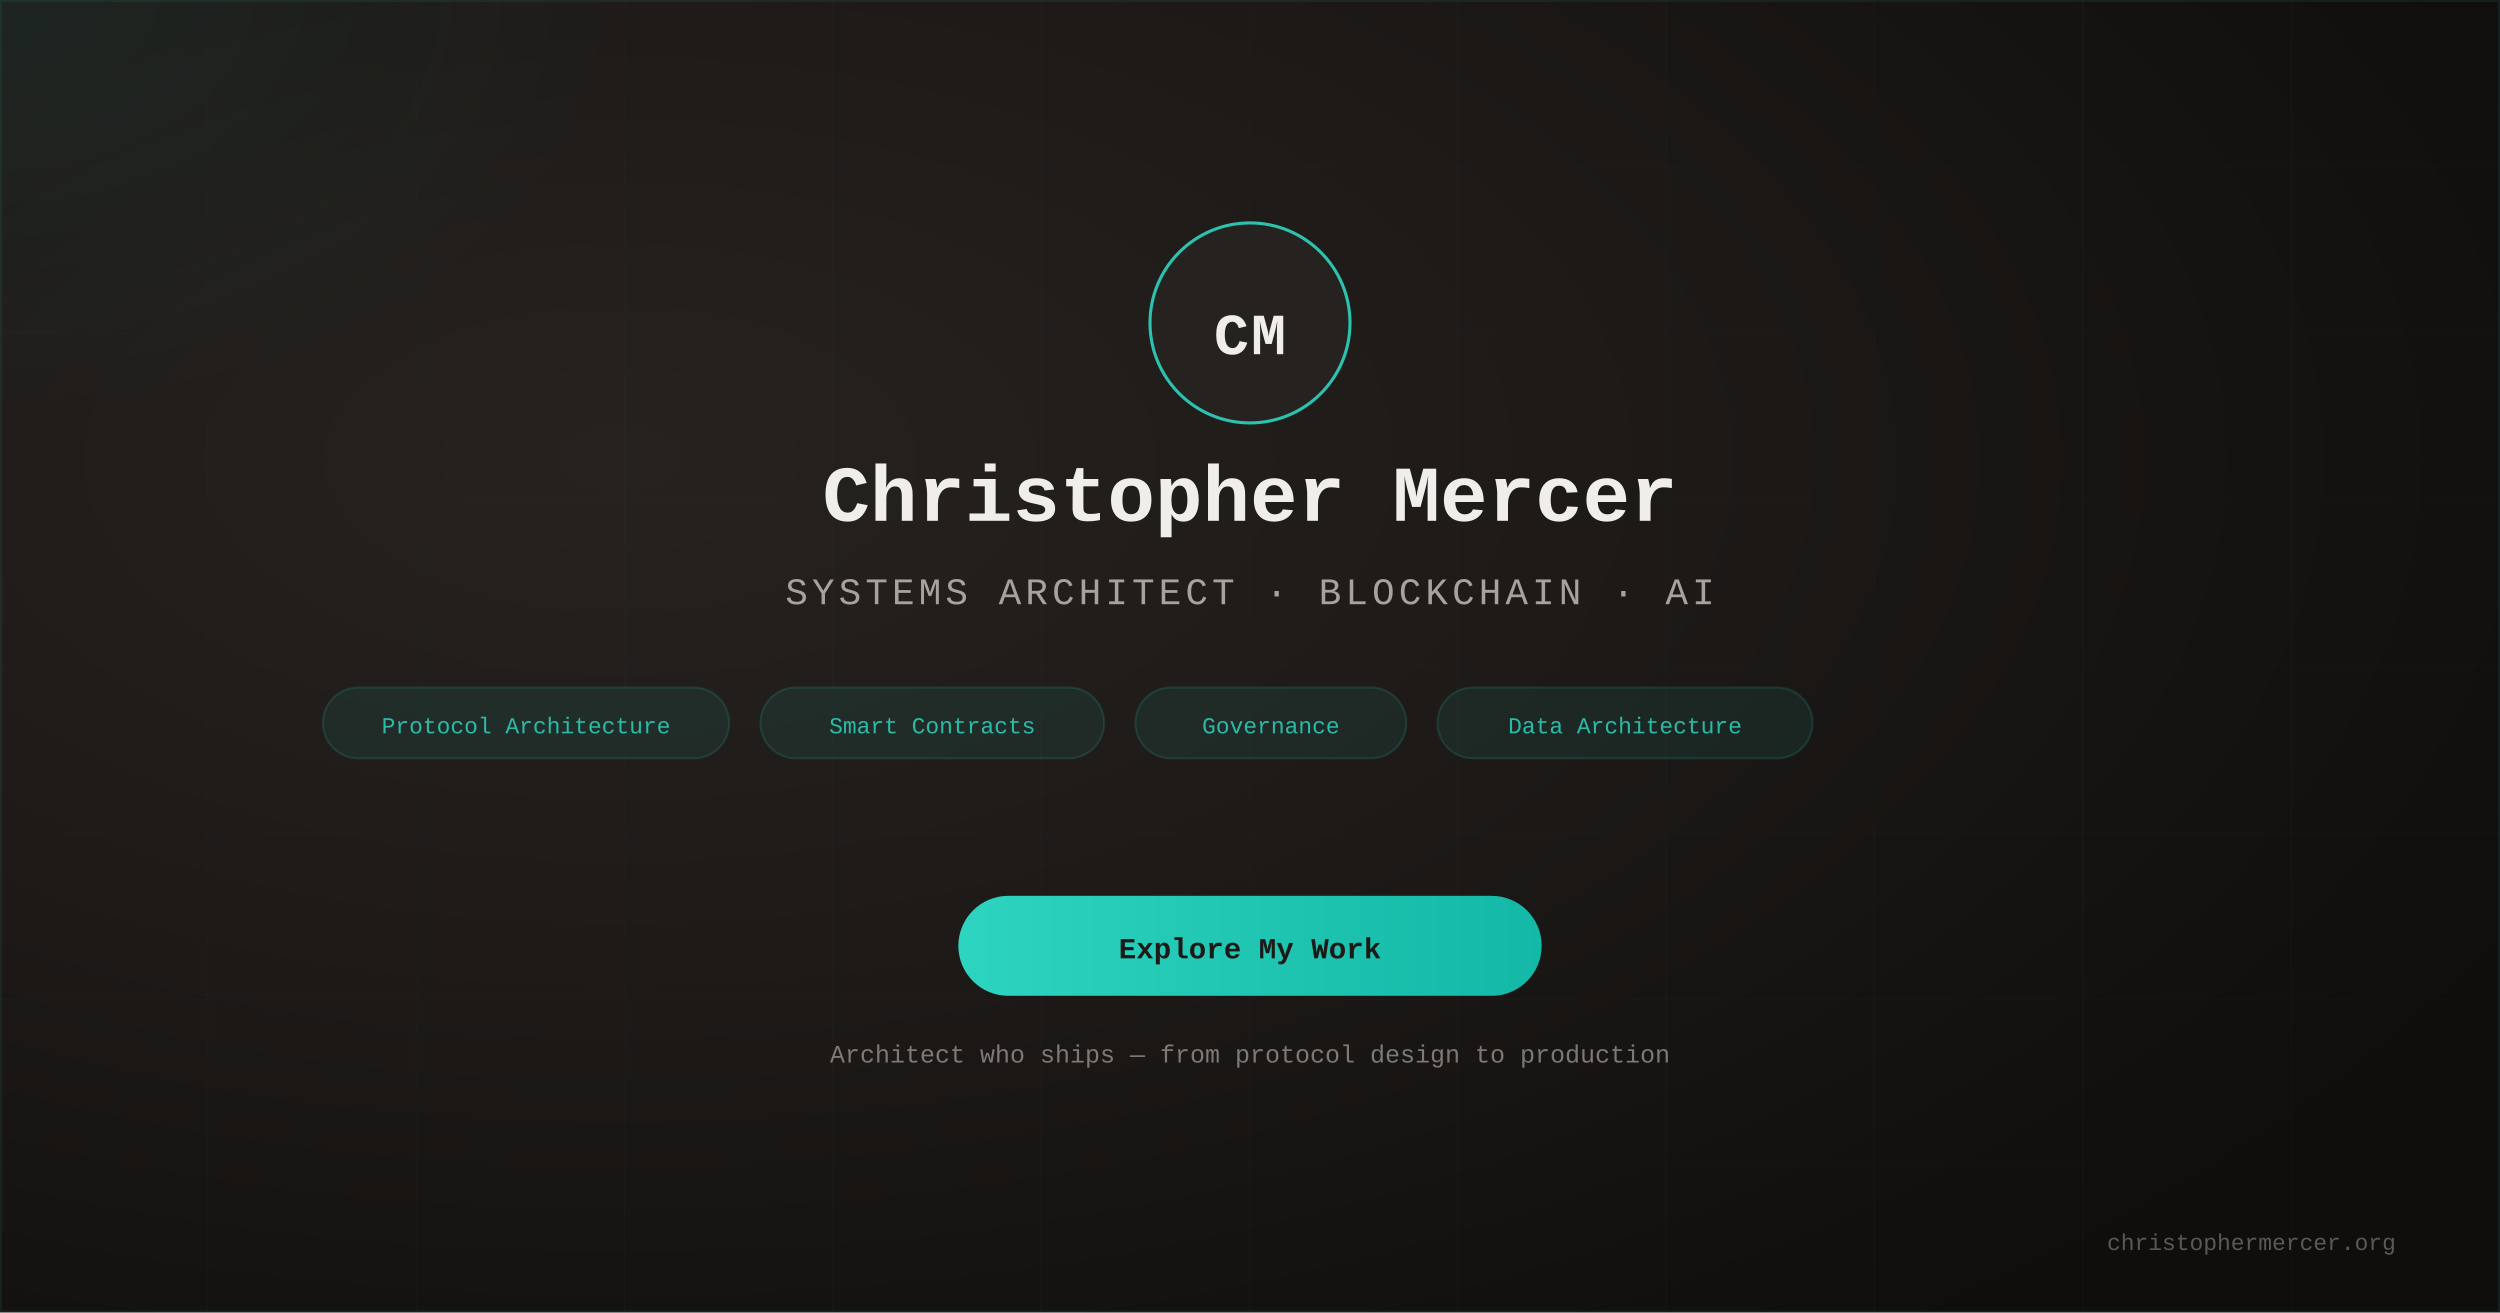
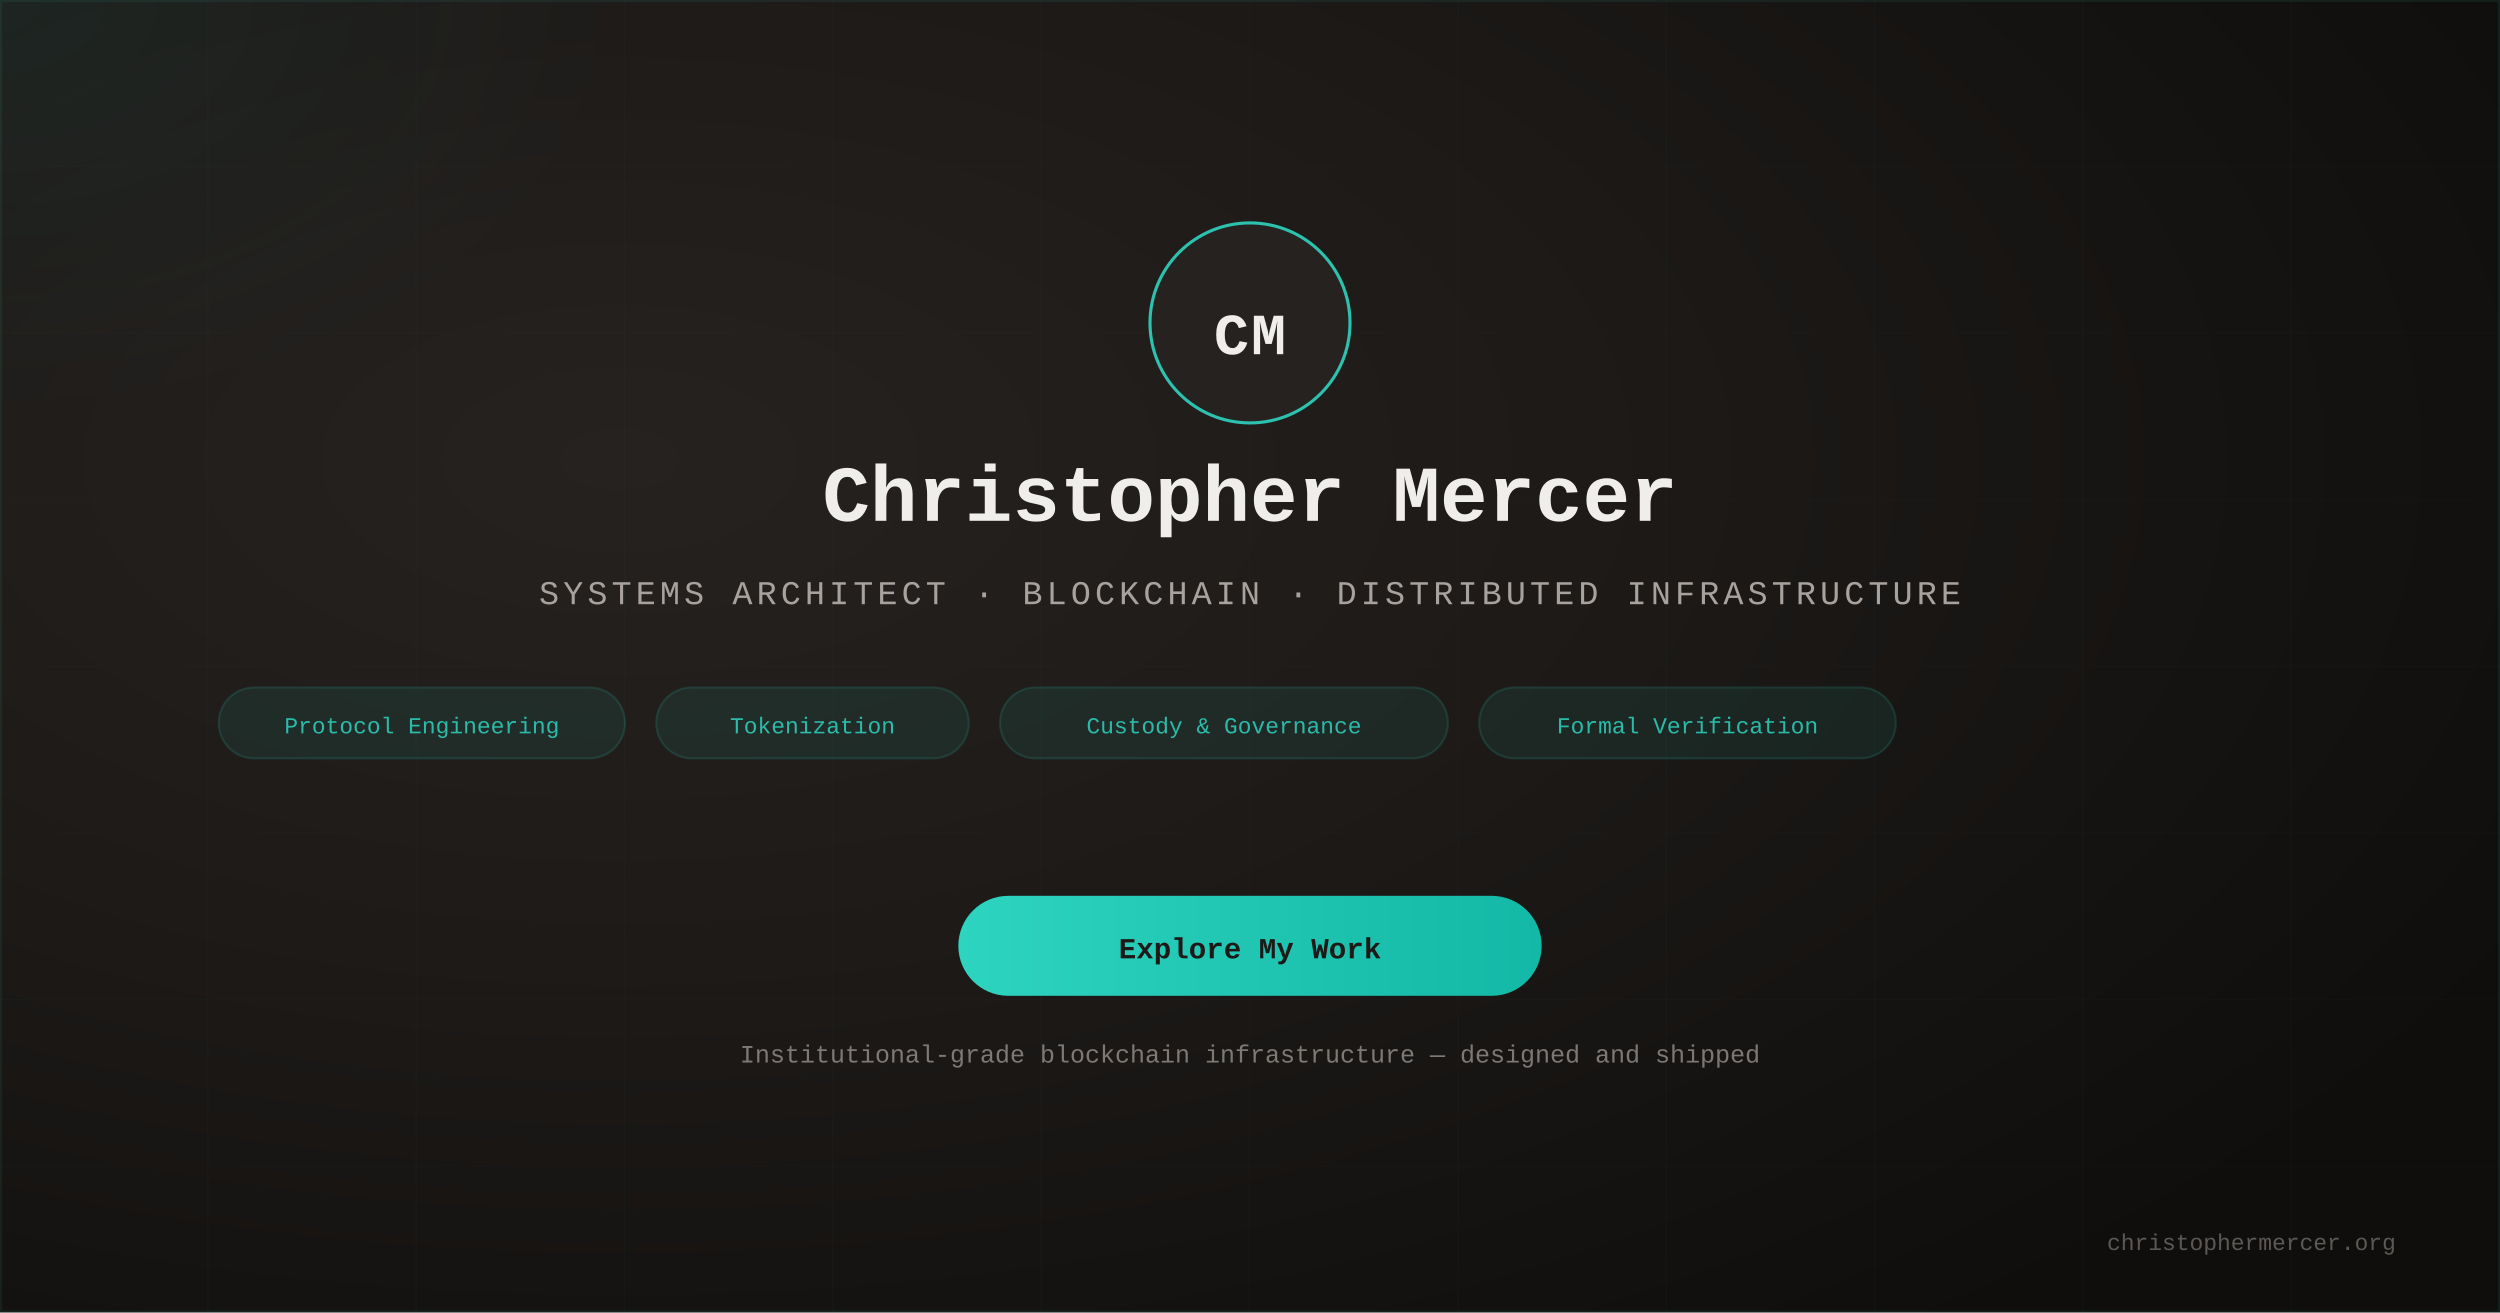
<svg xmlns="http://www.w3.org/2000/svg" viewBox="0 0 1200 630" width="1200" height="630">
  <defs>
    <radialGradient id="bgGradient" cx="25%" cy="35%" r="85%">
      <stop offset="0%" stop-color="#262220" />
      <stop offset="50%" stop-color="#1c1917" />
      <stop offset="100%" stop-color="#0f0e0c" />
    </radialGradient>
    <pattern id="gridLines" width="100" height="630" patternUnits="userSpaceOnUse">
      <line x1="100" y1="0" x2="100" y2="630" stroke="#2dd4bf" stroke-width="0.5" opacity="0.05" />
    </pattern>
    <pattern id="hGridLines" width="1200" height="80" patternUnits="userSpaceOnUse">
      <line x1="0" y1="80" x2="1200" y2="80" stroke="#2dd4bf" stroke-width="0.5" opacity="0.03" />
    </pattern>
    <linearGradient id="accentLineGrad" x1="0%" y1="0%" x2="100%" y2="0%">
      <stop offset="0%" stop-color="#2dd4bf" stop-opacity="0" />
      <stop offset="15%" stop-color="#2dd4bf" stop-opacity="0.25" />
      <stop offset="50%" stop-color="#2dd4bf" stop-opacity="0.35" />
      <stop offset="85%" stop-color="#2dd4bf" stop-opacity="0.25" />
      <stop offset="100%" stop-color="#2dd4bf" stop-opacity="0" />
    </linearGradient>
    <linearGradient id="ctaGrad" x1="0%" y1="0%" x2="100%" y2="0%">
      <stop offset="0%" stop-color="#2dd4bf" />
      <stop offset="100%" stop-color="#14b8a6" />
    </linearGradient>
    <radialGradient id="cornerGlow" cx="0%" cy="0%" r="50%">
      <stop offset="0%" stop-color="#2dd4bf" stop-opacity="0.06" />
      <stop offset="100%" stop-color="#2dd4bf" stop-opacity="0" />
    </radialGradient>
  </defs>
  <rect width="1200" height="630" fill="url(#bgGradient)" />
  <rect width="1200" height="630" fill="url(#gridLines)" />
  <rect width="1200" height="630" fill="url(#hGridLines)" />
  <rect width="600" height="400" fill="url(#cornerGlow)" />
  <line x1="0" y1="395" x2="1200" y2="395" stroke="url(#accentLineGrad)" stroke-width="1" />
  <rect x="0.5" y="0.5" width="1199" height="629" rx="0" fill="none" stroke="#2dd4bf" stroke-width="1" opacity="0.08" />
  <circle cx="600" cy="155" r="48" fill="#262220" stroke="#2dd4bf" stroke-width="1.5" opacity="0.9" />
  <text x="600" y="170" text-anchor="middle" font-family="'JetBrains Mono', 'Courier New', monospace" font-size="28" font-weight="700" fill="#f0eeeb" letter-spacing="1">CM</text>
  <text x="600" y="250" text-anchor="middle" font-family="'JetBrains Mono', 'Courier New', monospace" font-size="38" font-weight="700" fill="#f0eeeb">Christopher Mercer</text>
-   <text x="600" y="290" text-anchor="middle" font-family="'JetBrains Mono', 'Courier New', monospace" font-size="18" font-weight="500" fill="#a8a29e" letter-spacing="2">SYSTEMS ARCHITECT · BLOCKCHAIN · AI</text>
-   <rect x="155" y="330" width="195" height="34" rx="17" fill="#2dd4bf" fill-opacity="0.08" stroke="#2dd4bf" stroke-opacity="0.15" stroke-width="1" />
-   <text x="252.5" y="352" text-anchor="middle" font-family="'JetBrains Mono', 'Courier New', monospace" font-size="11" font-weight="500" fill="#2dd4bf" opacity="0.85">Protocol Architecture</text>
-   <rect x="365" y="330" width="165" height="34" rx="17" fill="#2dd4bf" fill-opacity="0.08" stroke="#2dd4bf" stroke-opacity="0.15" stroke-width="1" />
-   <text x="447.5" y="352" text-anchor="middle" font-family="'JetBrains Mono', 'Courier New', monospace" font-size="11" font-weight="500" fill="#2dd4bf" opacity="0.85">Smart Contracts</text>
-   <rect x="545" y="330" width="130" height="34" rx="17" fill="#2dd4bf" fill-opacity="0.08" stroke="#2dd4bf" stroke-opacity="0.15" stroke-width="1" />
-   <text x="610" y="352" text-anchor="middle" font-family="'JetBrains Mono', 'Courier New', monospace" font-size="11" font-weight="500" fill="#2dd4bf" opacity="0.85">Governance</text>
-   <rect x="690" y="330" width="180" height="34" rx="17" fill="#2dd4bf" fill-opacity="0.08" stroke="#2dd4bf" stroke-opacity="0.15" stroke-width="1" />
-   <text x="780" y="352" text-anchor="middle" font-family="'JetBrains Mono', 'Courier New', monospace" font-size="11" font-weight="500" fill="#2dd4bf" opacity="0.85">Data Architecture</text>
+   <text x="600" y="290" text-anchor="middle" font-family="'JetBrains Mono', 'Courier New', monospace" font-size="16" font-weight="500" fill="#a8a29e" letter-spacing="2">SYSTEMS ARCHITECT · BLOCKCHAIN · DISTRIBUTED INFRASTRUCTURE</text>
+   <rect x="105" y="330" width="195" height="34" rx="17" fill="#2dd4bf" fill-opacity="0.08" stroke="#2dd4bf" stroke-opacity="0.15" stroke-width="1" />
+   <text x="202.5" y="352" text-anchor="middle" font-family="'JetBrains Mono', 'Courier New', monospace" font-size="11" font-weight="500" fill="#2dd4bf" opacity="0.85">Protocol Engineering</text>
+   <rect x="315" y="330" width="150" height="34" rx="17" fill="#2dd4bf" fill-opacity="0.08" stroke="#2dd4bf" stroke-opacity="0.15" stroke-width="1" />
+   <text x="390" y="352" text-anchor="middle" font-family="'JetBrains Mono', 'Courier New', monospace" font-size="11" font-weight="500" fill="#2dd4bf" opacity="0.85">Tokenization</text>
+   <rect x="480" y="330" width="215" height="34" rx="17" fill="#2dd4bf" fill-opacity="0.08" stroke="#2dd4bf" stroke-opacity="0.15" stroke-width="1" />
+   <text x="587.5" y="352" text-anchor="middle" font-family="'JetBrains Mono', 'Courier New', monospace" font-size="11" font-weight="500" fill="#2dd4bf" opacity="0.85">Custody &amp; Governance</text>
+   <rect x="710" y="330" width="200" height="34" rx="17" fill="#2dd4bf" fill-opacity="0.08" stroke="#2dd4bf" stroke-opacity="0.15" stroke-width="1" />
+   <text x="810" y="352" text-anchor="middle" font-family="'JetBrains Mono', 'Courier New', monospace" font-size="11" font-weight="500" fill="#2dd4bf" opacity="0.85">Formal Verification</text>
  <rect x="460" y="430" width="280" height="48" rx="24" fill="url(#ctaGrad)" />
  <text x="600" y="460" text-anchor="middle" font-family="'JetBrains Mono', 'Courier New', monospace" font-size="14" font-weight="600" fill="#1c1917">Explore My Work</text>
-   <text x="600" y="510" text-anchor="middle" font-family="'JetBrains Mono', 'Courier New', monospace" font-size="12" font-weight="400" fill="#a8a29e" opacity="0.7">Architect who ships — from protocol design to production</text>
+   <text x="600" y="510" text-anchor="middle" font-family="'JetBrains Mono', 'Courier New', monospace" font-size="12" font-weight="400" fill="#a8a29e" opacity="0.7">Institutional-grade blockchain infrastructure — designed and shipped</text>
  <text x="1150" y="600" text-anchor="end" font-family="'JetBrains Mono', 'Courier New', monospace" font-size="11" font-weight="400" fill="#a8a29e" opacity="0.5">christophermercer.org</text>
</svg>
